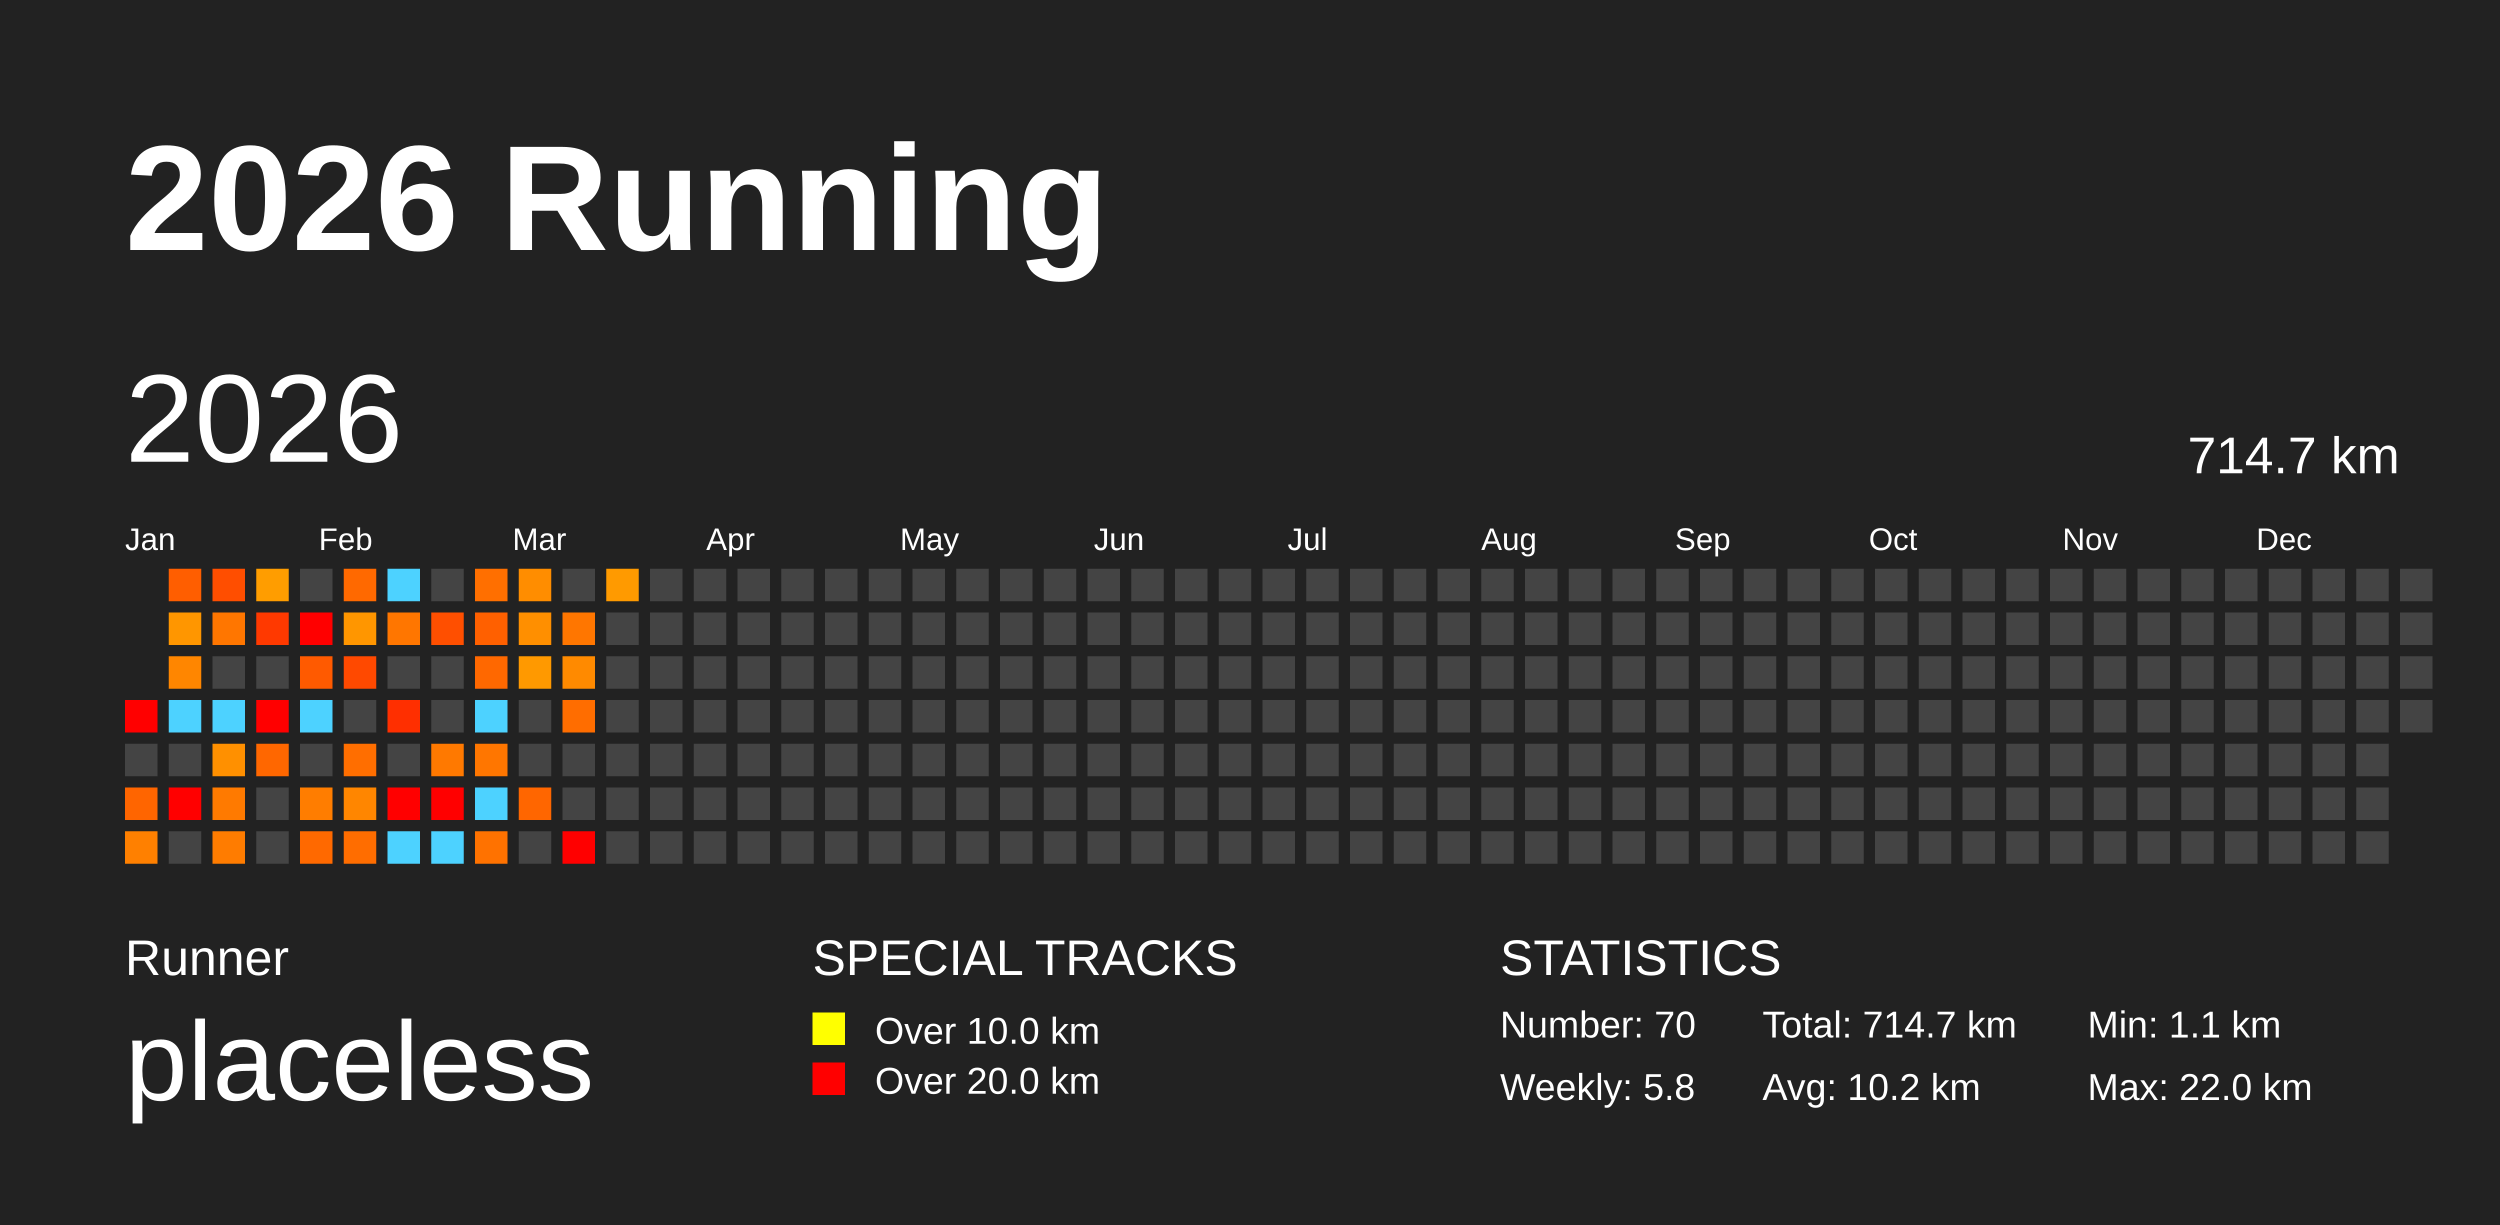
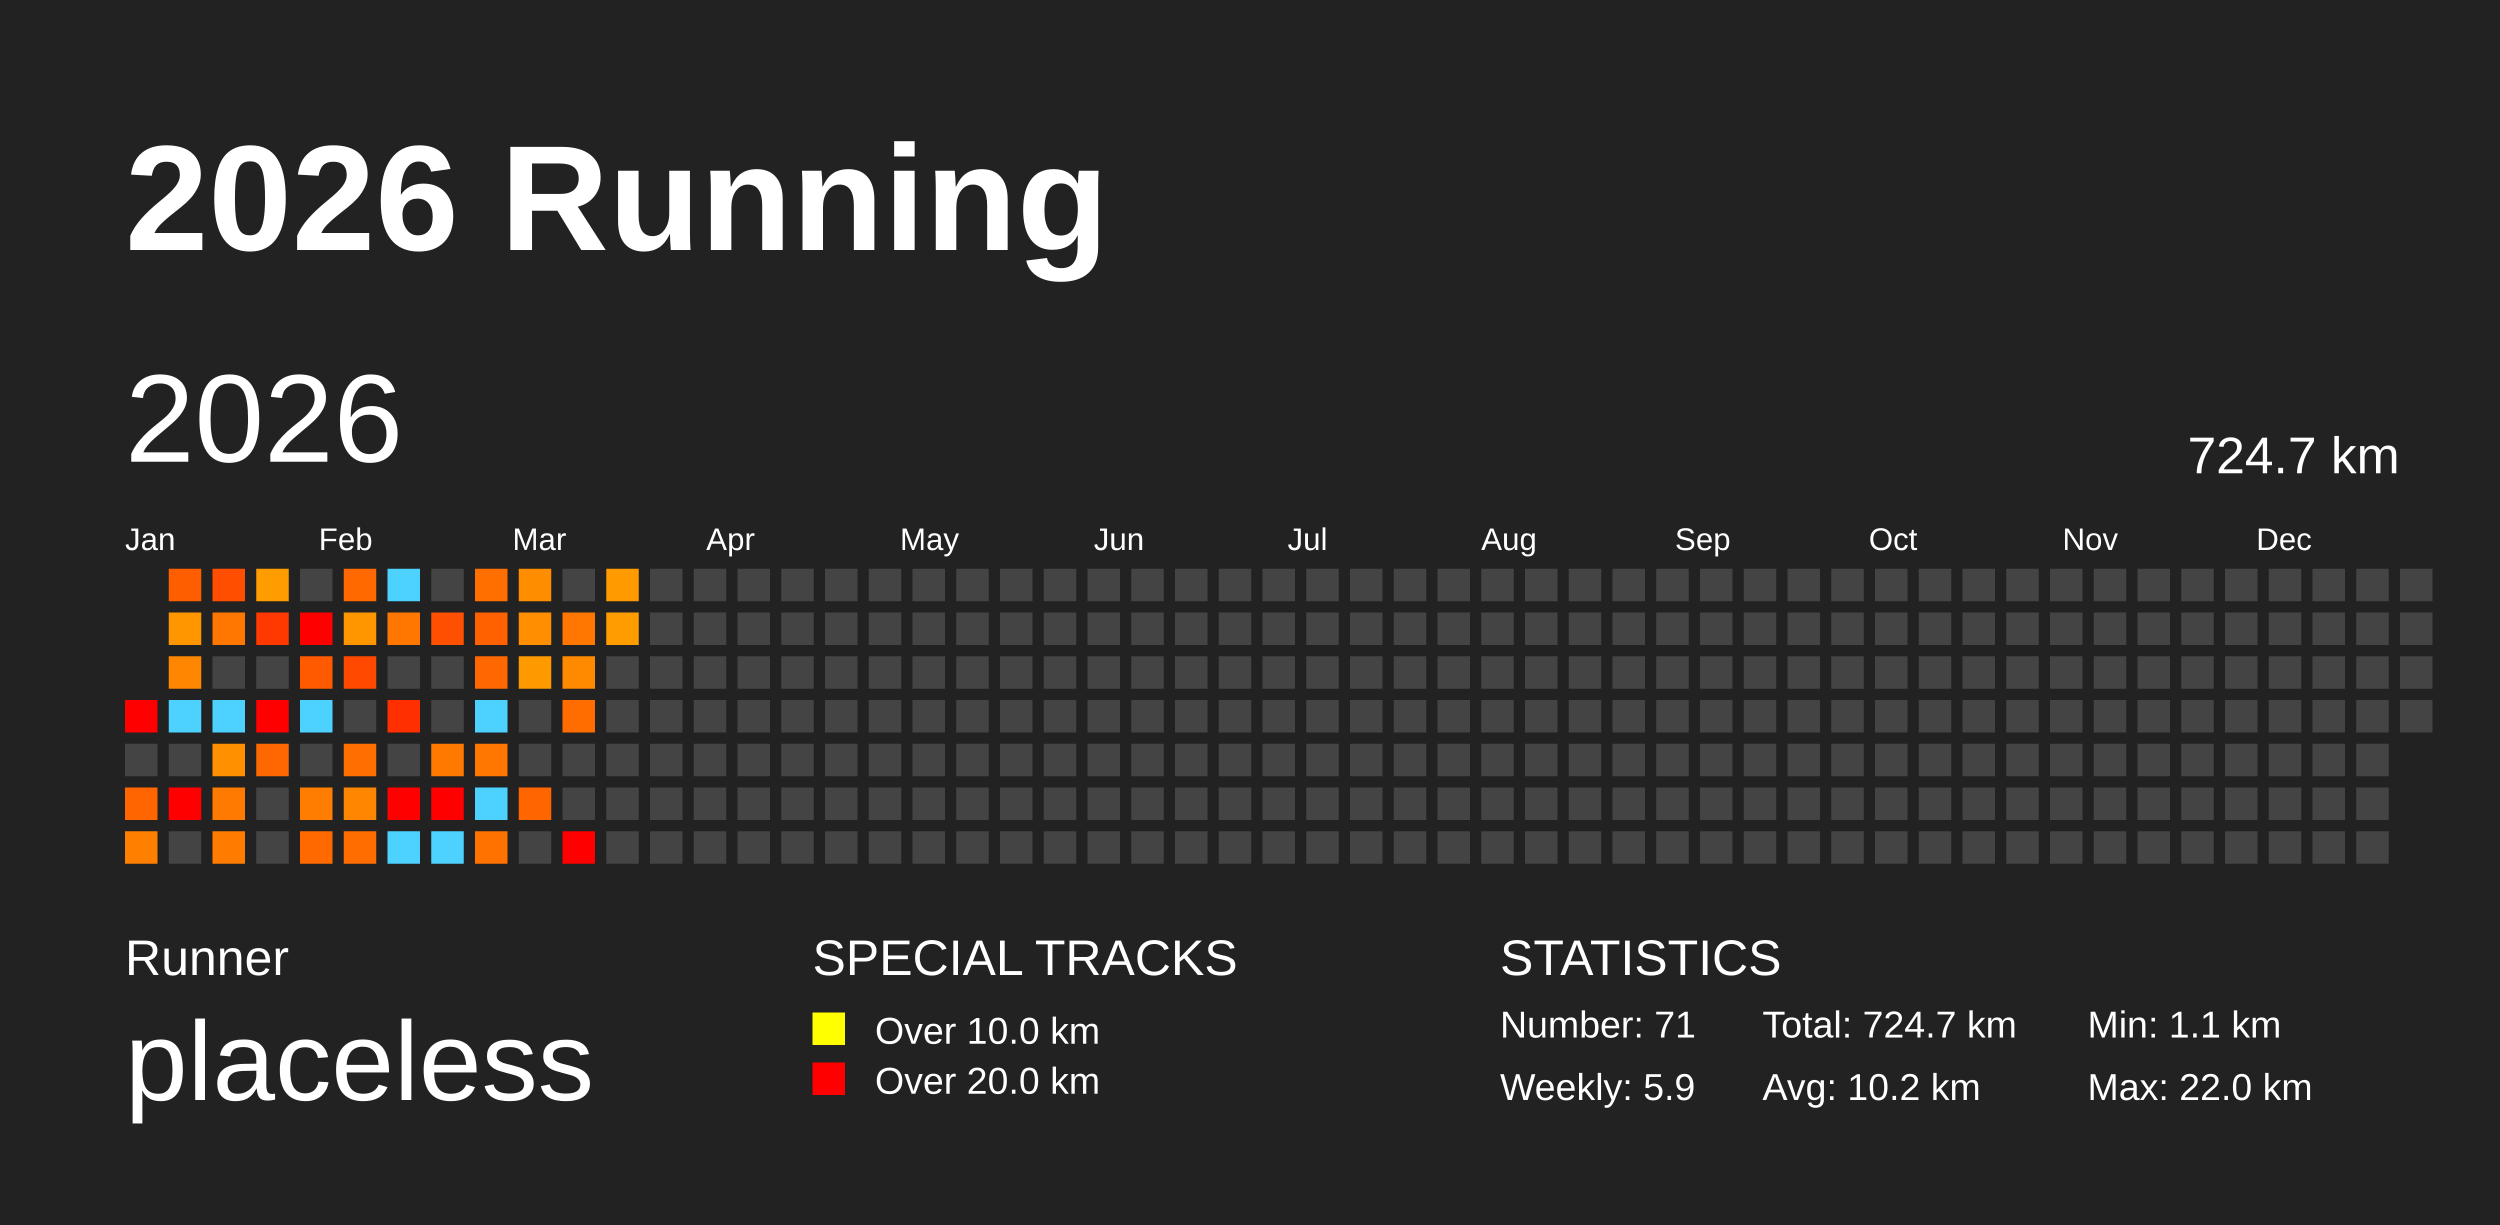
<svg xmlns="http://www.w3.org/2000/svg" baseProfile="full" height="98mm" version="1.1" viewBox="0,0,200,98" width="200mm">
  <defs />
  <rect fill="#222222" height="98" width="200" x="0" y="0" />
  <text fill="#FFFFFF" style="font-size:12px; font-family:Arial; font-weight:bold;" x="10" y="20">2026 Running</text>
  <text fill="#FFFFFF" style="font-size:4px; font-family:Arial" x="10" y="78">Runner</text>
  <text fill="#FFFFFF" style="font-size:9px; font-family:Arial" x="10" y="88">placeless</text>
  <text fill="#FFFFFF" style="font-size:4px; font-family:Arial" x="65" y="78">SPECIAL TRACKS</text>
  <rect fill="yellow" height="2.6" width="2.6" x="65" y="81" />
  <text fill="#FFFFFF" style="font-size:3px; font-family:Arial" x="70" y="83.5">Over 10.0 km</text>
  <rect fill="red" height="2.6" width="2.6" x="65" y="85" />
  <text fill="#FFFFFF" style="font-size:3px; font-family:Arial" x="70" y="87.5">Over 20.0 km</text>
  <text fill="#FFFFFF" style="font-size:4px; font-family:Arial" x="120" y="78">STATISTICS</text>
-   <text fill="#FFFFFF" style="font-size:3px; font-family:Arial" x="120" y="83">Number: 70</text>
-   <text fill="#FFFFFF" style="font-size:3px; font-family:Arial" x="120" y="88">Weekly: 5.8</text>
-   <text fill="#FFFFFF" style="font-size:3px; font-family:Arial" x="141" y="83">Total: 714.7 km</text>
+   <text fill="#FFFFFF" style="font-size:3px; font-family:Arial" x="120" y="83">Number: 71</text>
+   <text fill="#FFFFFF" style="font-size:3px; font-family:Arial" x="120" y="88">Weekly: 5.9</text>
+   <text fill="#FFFFFF" style="font-size:3px; font-family:Arial" x="141" y="83">Total: 724.7 km</text>
  <text fill="#FFFFFF" style="font-size:3px; font-family:Arial" x="141" y="88">Avg: 10.2 km</text>
  <text fill="#FFFFFF" style="font-size:3px; font-family:Arial" x="167" y="83">Min: 1.1 km</text>
  <text fill="#FFFFFF" style="font-size:3px; font-family:Arial" x="167" y="88">Max: 22.0 km</text>
  <text dominant-baseline="hanging" fill="#FFFFFF" style="font-size:10.0px; font-family:Arial;" x="10" y="30">2026</text>
-   <text dominant-baseline="hanging" fill="#FFFFFF" style="font-size:4.125px; font-family:Arial;" x="175" y="35">714.7 km</text>
+   <text dominant-baseline="hanging" fill="#FFFFFF" style="font-size:4.125px; font-family:Arial;" x="175" y="35">724.7 km</text>
  <text fill="#FFFFFF" style="font-size:2.5px; font-family:Arial" x="10.0" y="44">Jan</text>
  <text fill="#FFFFFF" style="font-size:2.5px; font-family:Arial" x="25.5" y="44">Feb</text>
  <text fill="#FFFFFF" style="font-size:2.5px; font-family:Arial" x="41.0" y="44">Mar</text>
  <text fill="#FFFFFF" style="font-size:2.5px; font-family:Arial" x="56.5" y="44">Apr</text>
  <text fill="#FFFFFF" style="font-size:2.5px; font-family:Arial" x="72.0" y="44">May</text>
  <text fill="#FFFFFF" style="font-size:2.5px; font-family:Arial" x="87.5" y="44">Jun</text>
  <text fill="#FFFFFF" style="font-size:2.5px; font-family:Arial" x="103.0" y="44">Jul</text>
  <text fill="#FFFFFF" style="font-size:2.5px; font-family:Arial" x="118.5" y="44">Aug</text>
  <text fill="#FFFFFF" style="font-size:2.5px; font-family:Arial" x="134.0" y="44">Sep</text>
  <text fill="#FFFFFF" style="font-size:2.5px; font-family:Arial" x="149.5" y="44">Oct</text>
  <text fill="#FFFFFF" style="font-size:2.5px; font-family:Arial" x="165.0" y="44">Nov</text>
  <text fill="#FFFFFF" style="font-size:2.5px; font-family:Arial" x="180.5" y="44">Dec</text>
  <rect fill="red" height="2.6" width="2.6" x="10.0" y="56.0" />
  <rect fill="#444444" height="2.6" width="2.6" x="10.0" y="59.5" />
  <rect fill="#ff6500" height="2.6" width="2.6" x="10.0" y="63.0" />
  <rect fill="#ff8000" height="2.6" width="2.6" x="10.0" y="66.5" />
  <rect fill="#ff5e00" height="2.6" width="2.6" x="13.5" y="45.5" />
  <rect fill="#ff9600" height="2.6" width="2.6" x="13.5" y="49.0" />
  <rect fill="#ff8600" height="2.6" width="2.6" x="13.5" y="52.5" />
  <rect fill="#4dd2ff" height="2.6" width="2.6" x="13.5" y="56.0" />
  <rect fill="#444444" height="2.6" width="2.6" x="13.5" y="59.5" />
  <rect fill="red" height="2.6" width="2.6" x="13.5" y="63.0" />
  <rect fill="#444444" height="2.6" width="2.6" x="13.5" y="66.5" />
  <rect fill="#ff4e00" height="2.6" width="2.6" x="17.0" y="45.5" />
  <rect fill="#ff7600" height="2.6" width="2.6" x="17.0" y="49.0" />
  <rect fill="#444444" height="2.6" width="2.6" x="17.0" y="52.5" />
  <rect fill="#4dd2ff" height="2.6" width="2.6" x="17.0" y="56.0" />
  <rect fill="#ff9000" height="2.6" width="2.6" x="17.0" y="59.5" />
  <rect fill="#ff7a00" height="2.6" width="2.6" x="17.0" y="63.0" />
  <rect fill="#ff7c00" height="2.6" width="2.6" x="17.0" y="66.5" />
  <rect fill="#ff9d00" height="2.6" width="2.6" x="20.5" y="45.5" />
  <rect fill="#ff3900" height="2.6" width="2.6" x="20.5" y="49.0" />
  <rect fill="#444444" height="2.6" width="2.6" x="20.5" y="52.5" />
  <rect fill="red" height="2.6" width="2.6" x="20.5" y="56.0" />
  <rect fill="#ff6700" height="2.6" width="2.6" x="20.5" y="59.5" />
  <rect fill="#444444" height="2.6" width="2.6" x="20.5" y="63.0" />
  <rect fill="#444444" height="2.6" width="2.6" x="20.5" y="66.5" />
  <rect fill="#444444" height="2.6" width="2.6" x="24.0" y="45.5" />
  <rect fill="red" height="2.6" width="2.6" x="24.0" y="49.0" />
  <rect fill="#ff5a00" height="2.6" width="2.6" x="24.0" y="52.5" />
  <rect fill="#4dd2ff" height="2.6" width="2.6" x="24.0" y="56.0" />
  <rect fill="#444444" height="2.6" width="2.6" x="24.0" y="59.5" />
  <rect fill="#ff7d00" height="2.6" width="2.6" x="24.0" y="63.0" />
  <rect fill="#ff6900" height="2.6" width="2.6" x="24.0" y="66.5" />
  <rect fill="#ff6900" height="2.6" width="2.6" x="27.5" y="45.5" />
  <rect fill="#ff9600" height="2.6" width="2.6" x="27.5" y="49.0" />
  <rect fill="#ff4900" height="2.6" width="2.6" x="27.5" y="52.5" />
  <rect fill="#444444" height="2.6" width="2.6" x="27.5" y="56.0" />
  <rect fill="#ff6e00" height="2.6" width="2.6" x="27.5" y="59.5" />
  <rect fill="#ff8600" height="2.6" width="2.6" x="27.5" y="63.0" />
  <rect fill="#ff6d00" height="2.6" width="2.6" x="27.5" y="66.5" />
  <rect fill="#4dd2ff" height="2.6" width="2.6" x="31.0" y="45.5" />
  <rect fill="#ff7600" height="2.6" width="2.6" x="31.0" y="49.0" />
  <rect fill="#444444" height="2.6" width="2.6" x="31.0" y="52.5" />
  <rect fill="#ff2f00" height="2.6" width="2.6" x="31.0" y="56.0" />
  <rect fill="#444444" height="2.6" width="2.6" x="31.0" y="59.5" />
  <rect fill="red" height="2.6" width="2.6" x="31.0" y="63.0" />
  <rect fill="#4dd2ff" height="2.6" width="2.6" x="31.0" y="66.5" />
  <rect fill="#444444" height="2.6" width="2.6" x="34.5" y="45.5" />
  <rect fill="#ff4f00" height="2.6" width="2.6" x="34.5" y="49.0" />
  <rect fill="#444444" height="2.6" width="2.6" x="34.5" y="52.5" />
  <rect fill="#444444" height="2.6" width="2.6" x="34.5" y="56.0" />
  <rect fill="#ff7900" height="2.6" width="2.6" x="34.5" y="59.5" />
  <rect fill="red" height="2.6" width="2.6" x="34.5" y="63.0" />
  <rect fill="#4dd2ff" height="2.6" width="2.6" x="34.5" y="66.5" />
  <rect fill="#ff6f00" height="2.6" width="2.6" x="38.0" y="45.5" />
  <rect fill="#ff6000" height="2.6" width="2.6" x="38.0" y="49.0" />
  <rect fill="#ff6800" height="2.6" width="2.6" x="38.0" y="52.5" />
  <rect fill="#4dd2ff" height="2.6" width="2.6" x="38.0" y="56.0" />
  <rect fill="#ff7600" height="2.6" width="2.6" x="38.0" y="59.5" />
  <rect fill="#4dd2ff" height="2.6" width="2.6" x="38.0" y="63.0" />
  <rect fill="#ff7200" height="2.6" width="2.6" x="38.0" y="66.5" />
  <rect fill="#ff8d00" height="2.6" width="2.6" x="41.5" y="45.5" />
  <rect fill="#ff8f00" height="2.6" width="2.6" x="41.5" y="49.0" />
  <rect fill="#ff9900" height="2.6" width="2.6" x="41.5" y="52.5" />
  <rect fill="#444444" height="2.6" width="2.6" x="41.5" y="56.0" />
  <rect fill="#444444" height="2.6" width="2.6" x="41.5" y="59.5" />
  <rect fill="#ff6600" height="2.6" width="2.6" x="41.5" y="63.0" />
  <rect fill="#444444" height="2.6" width="2.6" x="41.5" y="66.5" />
  <rect fill="#444444" height="2.6" width="2.6" x="45.0" y="45.5" />
  <rect fill="#ff7600" height="2.6" width="2.6" x="45.0" y="49.0" />
  <rect fill="#ff8a00" height="2.6" width="2.6" x="45.0" y="52.5" />
  <rect fill="#ff6d00" height="2.6" width="2.6" x="45.0" y="56.0" />
  <rect fill="#444444" height="2.6" width="2.6" x="45.0" y="59.5" />
  <rect fill="#444444" height="2.6" width="2.6" x="45.0" y="63.0" />
  <rect fill="red" height="2.6" width="2.6" x="45.0" y="66.5" />
  <rect fill="#ff9a00" height="2.6" width="2.6" x="48.5" y="45.5" />
-   <rect fill="#444444" height="2.6" width="2.6" x="48.5" y="49.0" />
+   <rect fill="#ff9d00" height="2.6" width="2.6" x="48.5" y="49.0" />
  <rect fill="#444444" height="2.6" width="2.6" x="48.5" y="52.5" />
  <rect fill="#444444" height="2.6" width="2.6" x="48.5" y="56.0" />
  <rect fill="#444444" height="2.6" width="2.6" x="48.5" y="59.5" />
  <rect fill="#444444" height="2.6" width="2.6" x="48.5" y="63.0" />
  <rect fill="#444444" height="2.6" width="2.6" x="48.5" y="66.5" />
  <rect fill="#444444" height="2.6" width="2.6" x="52.0" y="45.5" />
  <rect fill="#444444" height="2.6" width="2.6" x="52.0" y="49.0" />
  <rect fill="#444444" height="2.6" width="2.6" x="52.0" y="52.5" />
  <rect fill="#444444" height="2.6" width="2.6" x="52.0" y="56.0" />
  <rect fill="#444444" height="2.6" width="2.6" x="52.0" y="59.5" />
  <rect fill="#444444" height="2.6" width="2.6" x="52.0" y="63.0" />
  <rect fill="#444444" height="2.6" width="2.6" x="52.0" y="66.5" />
  <rect fill="#444444" height="2.6" width="2.6" x="55.5" y="45.5" />
  <rect fill="#444444" height="2.6" width="2.6" x="55.5" y="49.0" />
  <rect fill="#444444" height="2.6" width="2.6" x="55.5" y="52.5" />
  <rect fill="#444444" height="2.6" width="2.6" x="55.5" y="56.0" />
  <rect fill="#444444" height="2.6" width="2.6" x="55.5" y="59.5" />
  <rect fill="#444444" height="2.6" width="2.6" x="55.5" y="63.0" />
  <rect fill="#444444" height="2.6" width="2.6" x="55.5" y="66.5" />
  <rect fill="#444444" height="2.6" width="2.6" x="59.0" y="45.5" />
  <rect fill="#444444" height="2.6" width="2.6" x="59.0" y="49.0" />
  <rect fill="#444444" height="2.6" width="2.6" x="59.0" y="52.5" />
  <rect fill="#444444" height="2.6" width="2.6" x="59.0" y="56.0" />
  <rect fill="#444444" height="2.6" width="2.6" x="59.0" y="59.5" />
  <rect fill="#444444" height="2.6" width="2.6" x="59.0" y="63.0" />
  <rect fill="#444444" height="2.6" width="2.6" x="59.0" y="66.5" />
  <rect fill="#444444" height="2.6" width="2.6" x="62.5" y="45.5" />
  <rect fill="#444444" height="2.6" width="2.6" x="62.5" y="49.0" />
  <rect fill="#444444" height="2.6" width="2.6" x="62.5" y="52.5" />
  <rect fill="#444444" height="2.6" width="2.6" x="62.5" y="56.0" />
  <rect fill="#444444" height="2.6" width="2.6" x="62.5" y="59.5" />
  <rect fill="#444444" height="2.6" width="2.6" x="62.5" y="63.0" />
  <rect fill="#444444" height="2.6" width="2.6" x="62.5" y="66.5" />
  <rect fill="#444444" height="2.6" width="2.6" x="66.0" y="45.5" />
  <rect fill="#444444" height="2.6" width="2.6" x="66.0" y="49.0" />
  <rect fill="#444444" height="2.6" width="2.6" x="66.0" y="52.5" />
  <rect fill="#444444" height="2.6" width="2.6" x="66.0" y="56.0" />
  <rect fill="#444444" height="2.6" width="2.6" x="66.0" y="59.5" />
  <rect fill="#444444" height="2.6" width="2.6" x="66.0" y="63.0" />
  <rect fill="#444444" height="2.6" width="2.6" x="66.0" y="66.5" />
  <rect fill="#444444" height="2.6" width="2.6" x="69.5" y="45.5" />
  <rect fill="#444444" height="2.6" width="2.6" x="69.5" y="49.0" />
  <rect fill="#444444" height="2.6" width="2.6" x="69.5" y="52.5" />
  <rect fill="#444444" height="2.6" width="2.6" x="69.5" y="56.0" />
  <rect fill="#444444" height="2.6" width="2.6" x="69.5" y="59.5" />
  <rect fill="#444444" height="2.6" width="2.6" x="69.5" y="63.0" />
  <rect fill="#444444" height="2.6" width="2.6" x="69.5" y="66.5" />
  <rect fill="#444444" height="2.6" width="2.6" x="73.0" y="45.5" />
  <rect fill="#444444" height="2.6" width="2.6" x="73.0" y="49.0" />
  <rect fill="#444444" height="2.6" width="2.6" x="73.0" y="52.5" />
  <rect fill="#444444" height="2.6" width="2.6" x="73.0" y="56.0" />
  <rect fill="#444444" height="2.6" width="2.6" x="73.0" y="59.5" />
  <rect fill="#444444" height="2.6" width="2.6" x="73.0" y="63.0" />
  <rect fill="#444444" height="2.6" width="2.6" x="73.0" y="66.5" />
  <rect fill="#444444" height="2.6" width="2.6" x="76.5" y="45.5" />
  <rect fill="#444444" height="2.6" width="2.6" x="76.5" y="49.0" />
  <rect fill="#444444" height="2.6" width="2.6" x="76.5" y="52.5" />
  <rect fill="#444444" height="2.6" width="2.6" x="76.5" y="56.0" />
  <rect fill="#444444" height="2.6" width="2.6" x="76.5" y="59.5" />
  <rect fill="#444444" height="2.6" width="2.6" x="76.5" y="63.0" />
  <rect fill="#444444" height="2.6" width="2.6" x="76.5" y="66.5" />
  <rect fill="#444444" height="2.6" width="2.6" x="80.0" y="45.5" />
  <rect fill="#444444" height="2.6" width="2.6" x="80.0" y="49.0" />
  <rect fill="#444444" height="2.6" width="2.6" x="80.0" y="52.5" />
  <rect fill="#444444" height="2.6" width="2.6" x="80.0" y="56.0" />
  <rect fill="#444444" height="2.6" width="2.6" x="80.0" y="59.5" />
  <rect fill="#444444" height="2.6" width="2.6" x="80.0" y="63.0" />
  <rect fill="#444444" height="2.6" width="2.6" x="80.0" y="66.5" />
  <rect fill="#444444" height="2.6" width="2.6" x="83.5" y="45.5" />
  <rect fill="#444444" height="2.6" width="2.6" x="83.5" y="49.0" />
  <rect fill="#444444" height="2.6" width="2.6" x="83.5" y="52.5" />
  <rect fill="#444444" height="2.6" width="2.6" x="83.5" y="56.0" />
  <rect fill="#444444" height="2.6" width="2.6" x="83.5" y="59.5" />
  <rect fill="#444444" height="2.6" width="2.6" x="83.5" y="63.0" />
  <rect fill="#444444" height="2.6" width="2.6" x="83.5" y="66.5" />
  <rect fill="#444444" height="2.6" width="2.6" x="87.0" y="45.5" />
  <rect fill="#444444" height="2.6" width="2.6" x="87.0" y="49.0" />
  <rect fill="#444444" height="2.6" width="2.6" x="87.0" y="52.5" />
  <rect fill="#444444" height="2.6" width="2.6" x="87.0" y="56.0" />
  <rect fill="#444444" height="2.6" width="2.6" x="87.0" y="59.5" />
  <rect fill="#444444" height="2.6" width="2.6" x="87.0" y="63.0" />
  <rect fill="#444444" height="2.6" width="2.6" x="87.0" y="66.5" />
  <rect fill="#444444" height="2.6" width="2.6" x="90.5" y="45.5" />
  <rect fill="#444444" height="2.6" width="2.6" x="90.5" y="49.0" />
  <rect fill="#444444" height="2.6" width="2.6" x="90.5" y="52.5" />
  <rect fill="#444444" height="2.6" width="2.6" x="90.5" y="56.0" />
  <rect fill="#444444" height="2.6" width="2.6" x="90.5" y="59.5" />
  <rect fill="#444444" height="2.6" width="2.6" x="90.5" y="63.0" />
  <rect fill="#444444" height="2.6" width="2.6" x="90.5" y="66.5" />
  <rect fill="#444444" height="2.6" width="2.6" x="94.0" y="45.5" />
  <rect fill="#444444" height="2.6" width="2.6" x="94.0" y="49.0" />
  <rect fill="#444444" height="2.6" width="2.6" x="94.0" y="52.5" />
  <rect fill="#444444" height="2.6" width="2.6" x="94.0" y="56.0" />
  <rect fill="#444444" height="2.6" width="2.6" x="94.0" y="59.5" />
  <rect fill="#444444" height="2.6" width="2.6" x="94.0" y="63.0" />
  <rect fill="#444444" height="2.6" width="2.6" x="94.0" y="66.5" />
  <rect fill="#444444" height="2.6" width="2.6" x="97.5" y="45.5" />
  <rect fill="#444444" height="2.6" width="2.6" x="97.5" y="49.0" />
  <rect fill="#444444" height="2.6" width="2.6" x="97.5" y="52.5" />
  <rect fill="#444444" height="2.6" width="2.6" x="97.5" y="56.0" />
  <rect fill="#444444" height="2.6" width="2.6" x="97.5" y="59.5" />
  <rect fill="#444444" height="2.6" width="2.6" x="97.5" y="63.0" />
  <rect fill="#444444" height="2.6" width="2.6" x="97.5" y="66.5" />
  <rect fill="#444444" height="2.6" width="2.6" x="101.0" y="45.5" />
  <rect fill="#444444" height="2.6" width="2.6" x="101.0" y="49.0" />
  <rect fill="#444444" height="2.6" width="2.6" x="101.0" y="52.5" />
  <rect fill="#444444" height="2.6" width="2.6" x="101.0" y="56.0" />
  <rect fill="#444444" height="2.6" width="2.6" x="101.0" y="59.5" />
  <rect fill="#444444" height="2.6" width="2.6" x="101.0" y="63.0" />
  <rect fill="#444444" height="2.6" width="2.6" x="101.0" y="66.5" />
  <rect fill="#444444" height="2.6" width="2.6" x="104.5" y="45.5" />
  <rect fill="#444444" height="2.6" width="2.6" x="104.5" y="49.0" />
  <rect fill="#444444" height="2.6" width="2.6" x="104.5" y="52.5" />
  <rect fill="#444444" height="2.6" width="2.6" x="104.5" y="56.0" />
  <rect fill="#444444" height="2.6" width="2.6" x="104.5" y="59.5" />
  <rect fill="#444444" height="2.6" width="2.6" x="104.5" y="63.0" />
  <rect fill="#444444" height="2.6" width="2.6" x="104.5" y="66.5" />
  <rect fill="#444444" height="2.6" width="2.6" x="108.0" y="45.5" />
  <rect fill="#444444" height="2.6" width="2.6" x="108.0" y="49.0" />
  <rect fill="#444444" height="2.6" width="2.6" x="108.0" y="52.5" />
  <rect fill="#444444" height="2.6" width="2.6" x="108.0" y="56.0" />
  <rect fill="#444444" height="2.6" width="2.6" x="108.0" y="59.5" />
  <rect fill="#444444" height="2.6" width="2.6" x="108.0" y="63.0" />
  <rect fill="#444444" height="2.6" width="2.6" x="108.0" y="66.5" />
  <rect fill="#444444" height="2.6" width="2.6" x="111.5" y="45.5" />
  <rect fill="#444444" height="2.6" width="2.6" x="111.5" y="49.0" />
  <rect fill="#444444" height="2.6" width="2.6" x="111.5" y="52.5" />
  <rect fill="#444444" height="2.6" width="2.6" x="111.5" y="56.0" />
  <rect fill="#444444" height="2.6" width="2.6" x="111.5" y="59.5" />
  <rect fill="#444444" height="2.6" width="2.6" x="111.5" y="63.0" />
  <rect fill="#444444" height="2.6" width="2.6" x="111.5" y="66.5" />
  <rect fill="#444444" height="2.6" width="2.6" x="115.0" y="45.5" />
  <rect fill="#444444" height="2.6" width="2.6" x="115.0" y="49.0" />
  <rect fill="#444444" height="2.6" width="2.6" x="115.0" y="52.5" />
  <rect fill="#444444" height="2.6" width="2.6" x="115.0" y="56.0" />
  <rect fill="#444444" height="2.6" width="2.6" x="115.0" y="59.5" />
  <rect fill="#444444" height="2.6" width="2.6" x="115.0" y="63.0" />
  <rect fill="#444444" height="2.6" width="2.6" x="115.0" y="66.5" />
  <rect fill="#444444" height="2.6" width="2.6" x="118.5" y="45.5" />
  <rect fill="#444444" height="2.6" width="2.6" x="118.5" y="49.0" />
  <rect fill="#444444" height="2.6" width="2.6" x="118.5" y="52.5" />
  <rect fill="#444444" height="2.6" width="2.6" x="118.5" y="56.0" />
  <rect fill="#444444" height="2.6" width="2.6" x="118.5" y="59.5" />
  <rect fill="#444444" height="2.6" width="2.6" x="118.5" y="63.0" />
  <rect fill="#444444" height="2.6" width="2.6" x="118.5" y="66.5" />
  <rect fill="#444444" height="2.6" width="2.6" x="122.0" y="45.5" />
  <rect fill="#444444" height="2.6" width="2.6" x="122.0" y="49.0" />
  <rect fill="#444444" height="2.6" width="2.6" x="122.0" y="52.5" />
  <rect fill="#444444" height="2.6" width="2.6" x="122.0" y="56.0" />
  <rect fill="#444444" height="2.6" width="2.6" x="122.0" y="59.5" />
  <rect fill="#444444" height="2.6" width="2.6" x="122.0" y="63.0" />
  <rect fill="#444444" height="2.6" width="2.6" x="122.0" y="66.5" />
  <rect fill="#444444" height="2.6" width="2.6" x="125.5" y="45.5" />
  <rect fill="#444444" height="2.6" width="2.6" x="125.5" y="49.0" />
  <rect fill="#444444" height="2.6" width="2.6" x="125.5" y="52.5" />
  <rect fill="#444444" height="2.6" width="2.6" x="125.5" y="56.0" />
  <rect fill="#444444" height="2.6" width="2.6" x="125.5" y="59.5" />
  <rect fill="#444444" height="2.6" width="2.6" x="125.5" y="63.0" />
  <rect fill="#444444" height="2.6" width="2.6" x="125.5" y="66.5" />
  <rect fill="#444444" height="2.6" width="2.6" x="129.0" y="45.5" />
  <rect fill="#444444" height="2.6" width="2.6" x="129.0" y="49.0" />
  <rect fill="#444444" height="2.6" width="2.6" x="129.0" y="52.5" />
  <rect fill="#444444" height="2.6" width="2.6" x="129.0" y="56.0" />
  <rect fill="#444444" height="2.6" width="2.6" x="129.0" y="59.5" />
  <rect fill="#444444" height="2.6" width="2.6" x="129.0" y="63.0" />
  <rect fill="#444444" height="2.6" width="2.6" x="129.0" y="66.5" />
  <rect fill="#444444" height="2.6" width="2.6" x="132.5" y="45.5" />
  <rect fill="#444444" height="2.6" width="2.6" x="132.5" y="49.0" />
  <rect fill="#444444" height="2.6" width="2.6" x="132.5" y="52.5" />
  <rect fill="#444444" height="2.6" width="2.6" x="132.5" y="56.0" />
  <rect fill="#444444" height="2.6" width="2.6" x="132.5" y="59.5" />
  <rect fill="#444444" height="2.6" width="2.6" x="132.5" y="63.0" />
  <rect fill="#444444" height="2.6" width="2.6" x="132.5" y="66.5" />
  <rect fill="#444444" height="2.6" width="2.6" x="136.0" y="45.5" />
  <rect fill="#444444" height="2.6" width="2.6" x="136.0" y="49.0" />
  <rect fill="#444444" height="2.6" width="2.6" x="136.0" y="52.5" />
  <rect fill="#444444" height="2.6" width="2.6" x="136.0" y="56.0" />
  <rect fill="#444444" height="2.6" width="2.6" x="136.0" y="59.5" />
  <rect fill="#444444" height="2.6" width="2.6" x="136.0" y="63.0" />
  <rect fill="#444444" height="2.6" width="2.6" x="136.0" y="66.5" />
  <rect fill="#444444" height="2.6" width="2.6" x="139.5" y="45.5" />
  <rect fill="#444444" height="2.6" width="2.6" x="139.5" y="49.0" />
  <rect fill="#444444" height="2.6" width="2.6" x="139.5" y="52.5" />
  <rect fill="#444444" height="2.6" width="2.6" x="139.5" y="56.0" />
  <rect fill="#444444" height="2.6" width="2.6" x="139.5" y="59.5" />
  <rect fill="#444444" height="2.6" width="2.6" x="139.5" y="63.0" />
  <rect fill="#444444" height="2.6" width="2.6" x="139.5" y="66.5" />
  <rect fill="#444444" height="2.6" width="2.6" x="143.0" y="45.5" />
  <rect fill="#444444" height="2.6" width="2.6" x="143.0" y="49.0" />
  <rect fill="#444444" height="2.6" width="2.6" x="143.0" y="52.5" />
  <rect fill="#444444" height="2.6" width="2.6" x="143.0" y="56.0" />
  <rect fill="#444444" height="2.6" width="2.6" x="143.0" y="59.5" />
  <rect fill="#444444" height="2.6" width="2.6" x="143.0" y="63.0" />
  <rect fill="#444444" height="2.6" width="2.6" x="143.0" y="66.5" />
  <rect fill="#444444" height="2.6" width="2.6" x="146.5" y="45.5" />
  <rect fill="#444444" height="2.6" width="2.6" x="146.5" y="49.0" />
  <rect fill="#444444" height="2.6" width="2.6" x="146.5" y="52.5" />
  <rect fill="#444444" height="2.6" width="2.6" x="146.5" y="56.0" />
  <rect fill="#444444" height="2.6" width="2.6" x="146.5" y="59.5" />
  <rect fill="#444444" height="2.6" width="2.6" x="146.5" y="63.0" />
  <rect fill="#444444" height="2.6" width="2.6" x="146.5" y="66.5" />
  <rect fill="#444444" height="2.6" width="2.6" x="150.0" y="45.5" />
  <rect fill="#444444" height="2.6" width="2.6" x="150.0" y="49.0" />
  <rect fill="#444444" height="2.6" width="2.6" x="150.0" y="52.5" />
  <rect fill="#444444" height="2.6" width="2.6" x="150.0" y="56.0" />
  <rect fill="#444444" height="2.6" width="2.6" x="150.0" y="59.5" />
  <rect fill="#444444" height="2.6" width="2.6" x="150.0" y="63.0" />
  <rect fill="#444444" height="2.6" width="2.6" x="150.0" y="66.5" />
  <rect fill="#444444" height="2.6" width="2.6" x="153.5" y="45.5" />
  <rect fill="#444444" height="2.6" width="2.6" x="153.5" y="49.0" />
  <rect fill="#444444" height="2.6" width="2.6" x="153.5" y="52.5" />
  <rect fill="#444444" height="2.6" width="2.6" x="153.5" y="56.0" />
  <rect fill="#444444" height="2.6" width="2.6" x="153.5" y="59.5" />
  <rect fill="#444444" height="2.6" width="2.6" x="153.5" y="63.0" />
  <rect fill="#444444" height="2.6" width="2.6" x="153.5" y="66.5" />
  <rect fill="#444444" height="2.6" width="2.6" x="157.0" y="45.5" />
  <rect fill="#444444" height="2.6" width="2.6" x="157.0" y="49.0" />
  <rect fill="#444444" height="2.6" width="2.6" x="157.0" y="52.5" />
  <rect fill="#444444" height="2.6" width="2.6" x="157.0" y="56.0" />
  <rect fill="#444444" height="2.6" width="2.6" x="157.0" y="59.5" />
  <rect fill="#444444" height="2.6" width="2.6" x="157.0" y="63.0" />
  <rect fill="#444444" height="2.6" width="2.6" x="157.0" y="66.5" />
  <rect fill="#444444" height="2.6" width="2.6" x="160.5" y="45.5" />
  <rect fill="#444444" height="2.6" width="2.6" x="160.5" y="49.0" />
  <rect fill="#444444" height="2.6" width="2.6" x="160.5" y="52.5" />
  <rect fill="#444444" height="2.6" width="2.6" x="160.5" y="56.0" />
  <rect fill="#444444" height="2.6" width="2.6" x="160.5" y="59.5" />
  <rect fill="#444444" height="2.6" width="2.6" x="160.5" y="63.0" />
  <rect fill="#444444" height="2.6" width="2.6" x="160.5" y="66.5" />
  <rect fill="#444444" height="2.6" width="2.6" x="164.0" y="45.5" />
  <rect fill="#444444" height="2.6" width="2.6" x="164.0" y="49.0" />
  <rect fill="#444444" height="2.6" width="2.6" x="164.0" y="52.5" />
  <rect fill="#444444" height="2.6" width="2.6" x="164.0" y="56.0" />
  <rect fill="#444444" height="2.6" width="2.6" x="164.0" y="59.5" />
  <rect fill="#444444" height="2.6" width="2.6" x="164.0" y="63.0" />
  <rect fill="#444444" height="2.6" width="2.6" x="164.0" y="66.5" />
  <rect fill="#444444" height="2.6" width="2.6" x="167.5" y="45.5" />
  <rect fill="#444444" height="2.6" width="2.6" x="167.5" y="49.0" />
  <rect fill="#444444" height="2.6" width="2.6" x="167.5" y="52.5" />
  <rect fill="#444444" height="2.6" width="2.6" x="167.5" y="56.0" />
  <rect fill="#444444" height="2.6" width="2.6" x="167.5" y="59.5" />
  <rect fill="#444444" height="2.6" width="2.6" x="167.5" y="63.0" />
  <rect fill="#444444" height="2.6" width="2.6" x="167.5" y="66.5" />
  <rect fill="#444444" height="2.6" width="2.6" x="171.0" y="45.5" />
  <rect fill="#444444" height="2.6" width="2.6" x="171.0" y="49.0" />
  <rect fill="#444444" height="2.6" width="2.6" x="171.0" y="52.5" />
  <rect fill="#444444" height="2.6" width="2.6" x="171.0" y="56.0" />
  <rect fill="#444444" height="2.6" width="2.6" x="171.0" y="59.5" />
  <rect fill="#444444" height="2.6" width="2.6" x="171.0" y="63.0" />
  <rect fill="#444444" height="2.6" width="2.6" x="171.0" y="66.5" />
  <rect fill="#444444" height="2.6" width="2.6" x="174.5" y="45.5" />
  <rect fill="#444444" height="2.6" width="2.6" x="174.5" y="49.0" />
  <rect fill="#444444" height="2.6" width="2.6" x="174.5" y="52.5" />
  <rect fill="#444444" height="2.6" width="2.6" x="174.5" y="56.0" />
  <rect fill="#444444" height="2.6" width="2.6" x="174.5" y="59.5" />
  <rect fill="#444444" height="2.6" width="2.6" x="174.5" y="63.0" />
  <rect fill="#444444" height="2.6" width="2.6" x="174.5" y="66.5" />
  <rect fill="#444444" height="2.6" width="2.6" x="178.0" y="45.5" />
  <rect fill="#444444" height="2.6" width="2.6" x="178.0" y="49.0" />
  <rect fill="#444444" height="2.6" width="2.6" x="178.0" y="52.5" />
  <rect fill="#444444" height="2.6" width="2.6" x="178.0" y="56.0" />
  <rect fill="#444444" height="2.6" width="2.6" x="178.0" y="59.5" />
  <rect fill="#444444" height="2.6" width="2.6" x="178.0" y="63.0" />
  <rect fill="#444444" height="2.6" width="2.6" x="178.0" y="66.5" />
  <rect fill="#444444" height="2.6" width="2.6" x="181.5" y="45.5" />
  <rect fill="#444444" height="2.6" width="2.6" x="181.5" y="49.0" />
  <rect fill="#444444" height="2.6" width="2.6" x="181.5" y="52.5" />
  <rect fill="#444444" height="2.6" width="2.6" x="181.5" y="56.0" />
  <rect fill="#444444" height="2.6" width="2.6" x="181.5" y="59.5" />
  <rect fill="#444444" height="2.6" width="2.6" x="181.5" y="63.0" />
  <rect fill="#444444" height="2.6" width="2.6" x="181.5" y="66.5" />
  <rect fill="#444444" height="2.6" width="2.6" x="185.0" y="45.5" />
  <rect fill="#444444" height="2.6" width="2.6" x="185.0" y="49.0" />
  <rect fill="#444444" height="2.6" width="2.6" x="185.0" y="52.5" />
  <rect fill="#444444" height="2.6" width="2.6" x="185.0" y="56.0" />
  <rect fill="#444444" height="2.6" width="2.6" x="185.0" y="59.5" />
  <rect fill="#444444" height="2.6" width="2.6" x="185.0" y="63.0" />
  <rect fill="#444444" height="2.6" width="2.6" x="185.0" y="66.5" />
  <rect fill="#444444" height="2.6" width="2.6" x="188.5" y="45.5" />
  <rect fill="#444444" height="2.6" width="2.6" x="188.5" y="49.0" />
  <rect fill="#444444" height="2.6" width="2.6" x="188.5" y="52.5" />
  <rect fill="#444444" height="2.6" width="2.6" x="188.5" y="56.0" />
  <rect fill="#444444" height="2.6" width="2.6" x="188.5" y="59.5" />
  <rect fill="#444444" height="2.6" width="2.6" x="188.5" y="63.0" />
  <rect fill="#444444" height="2.6" width="2.6" x="188.5" y="66.5" />
  <rect fill="#444444" height="2.6" width="2.6" x="192.0" y="45.5" />
  <rect fill="#444444" height="2.6" width="2.6" x="192.0" y="49.0" />
  <rect fill="#444444" height="2.6" width="2.6" x="192.0" y="52.5" />
  <rect fill="#444444" height="2.6" width="2.6" x="192.0" y="56.0" />
</svg>
